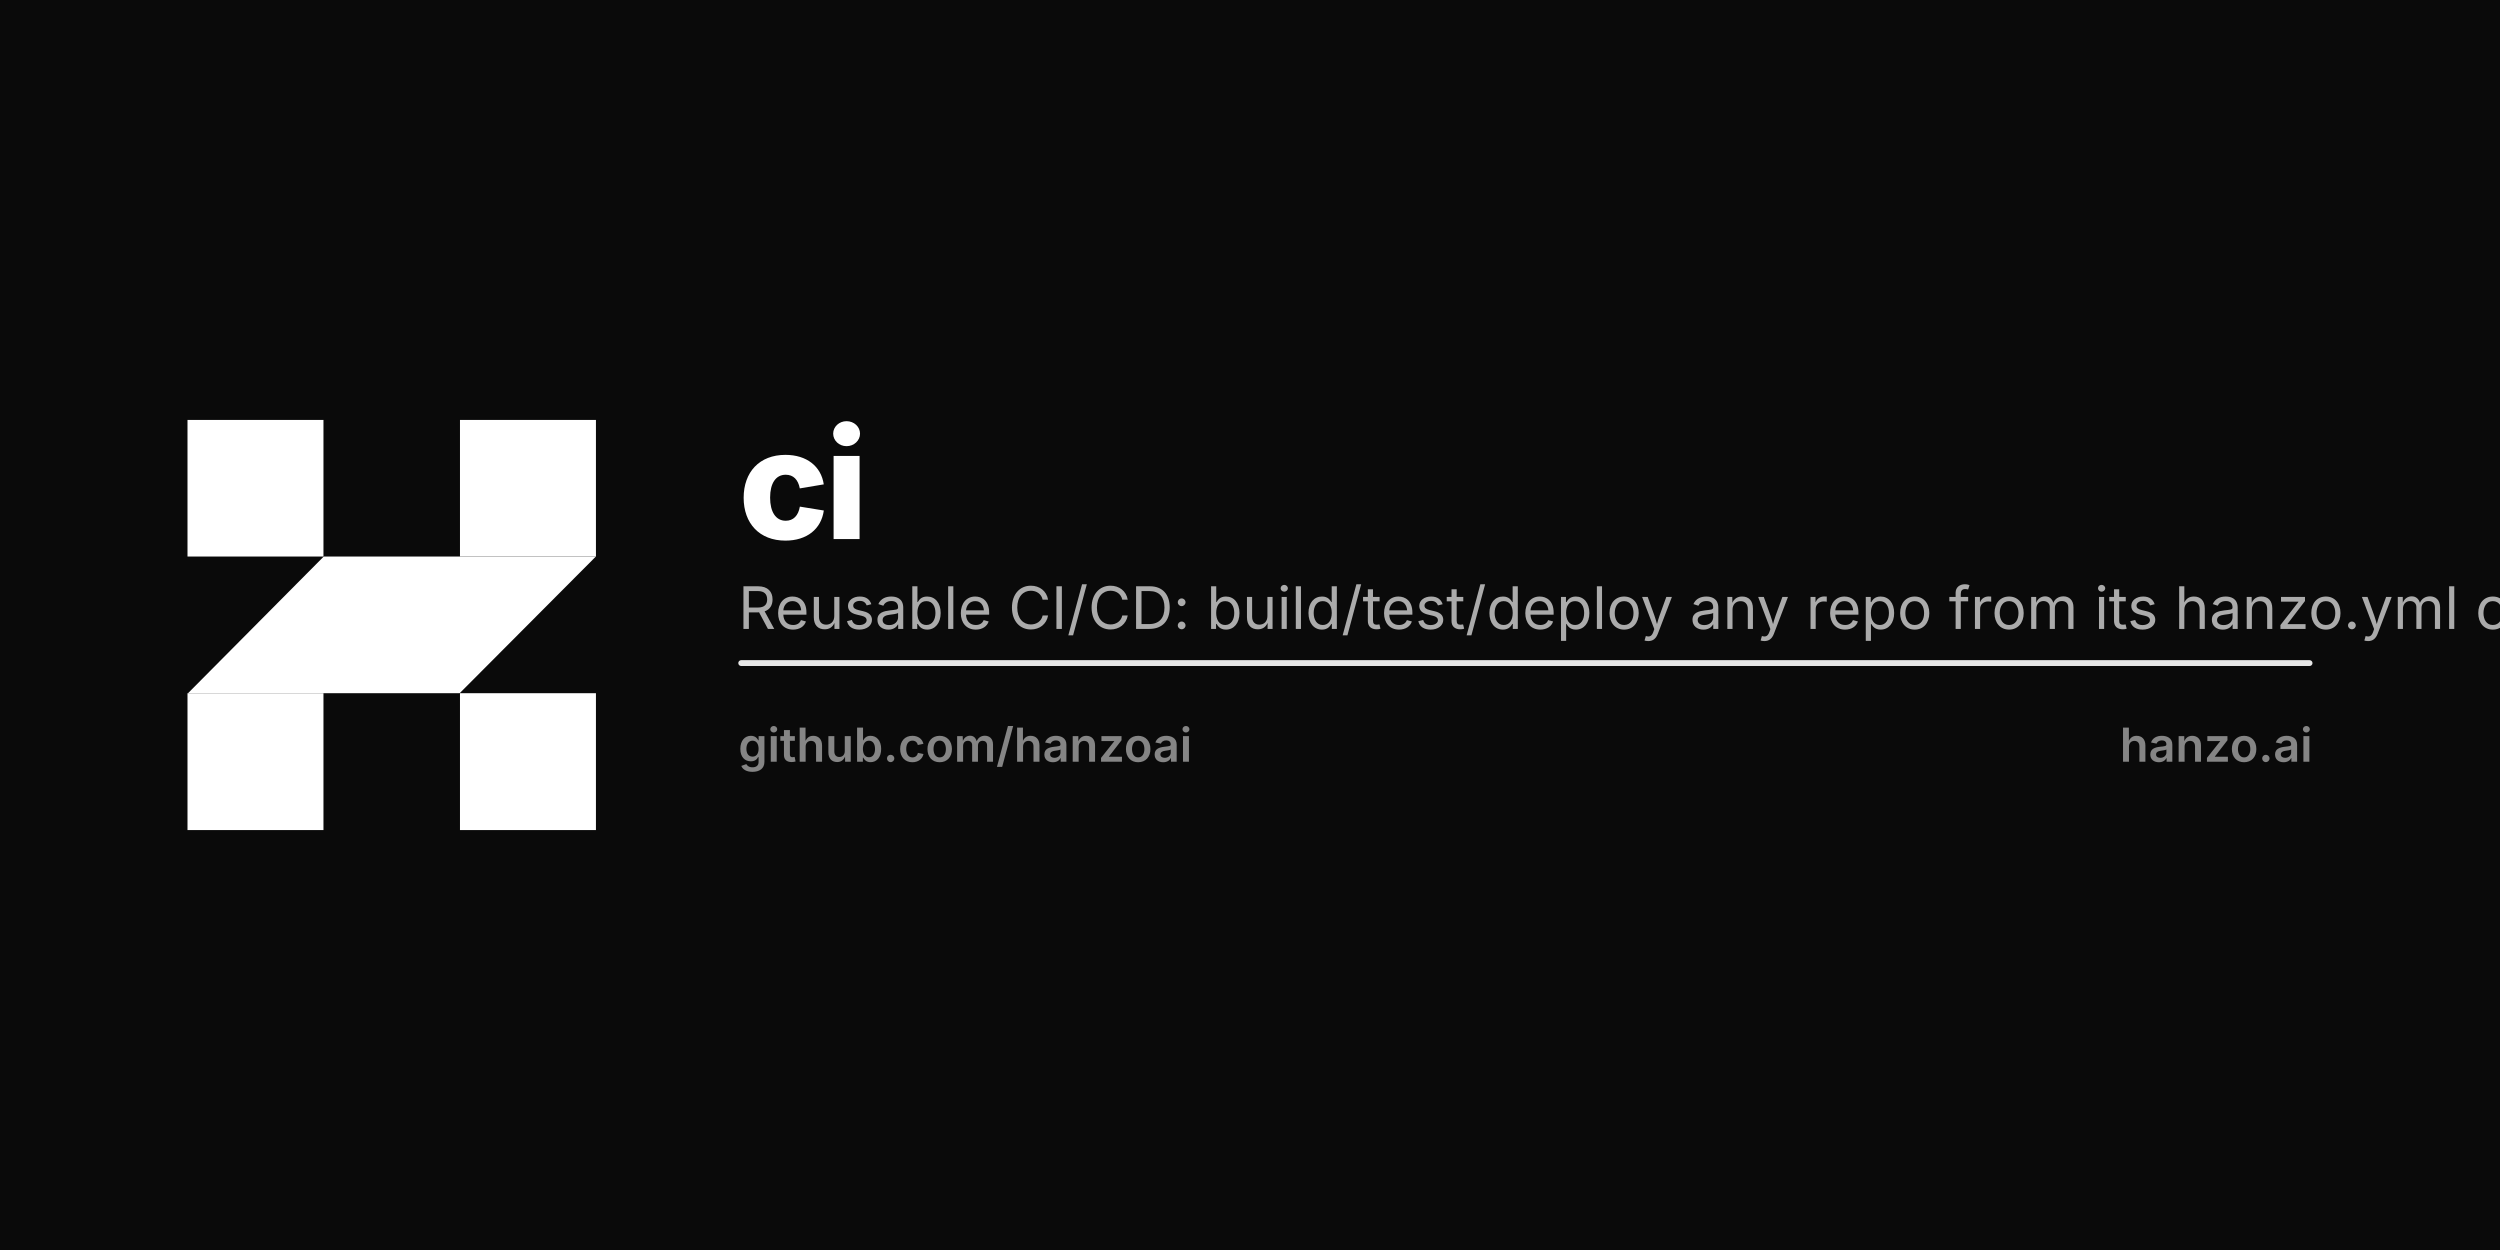
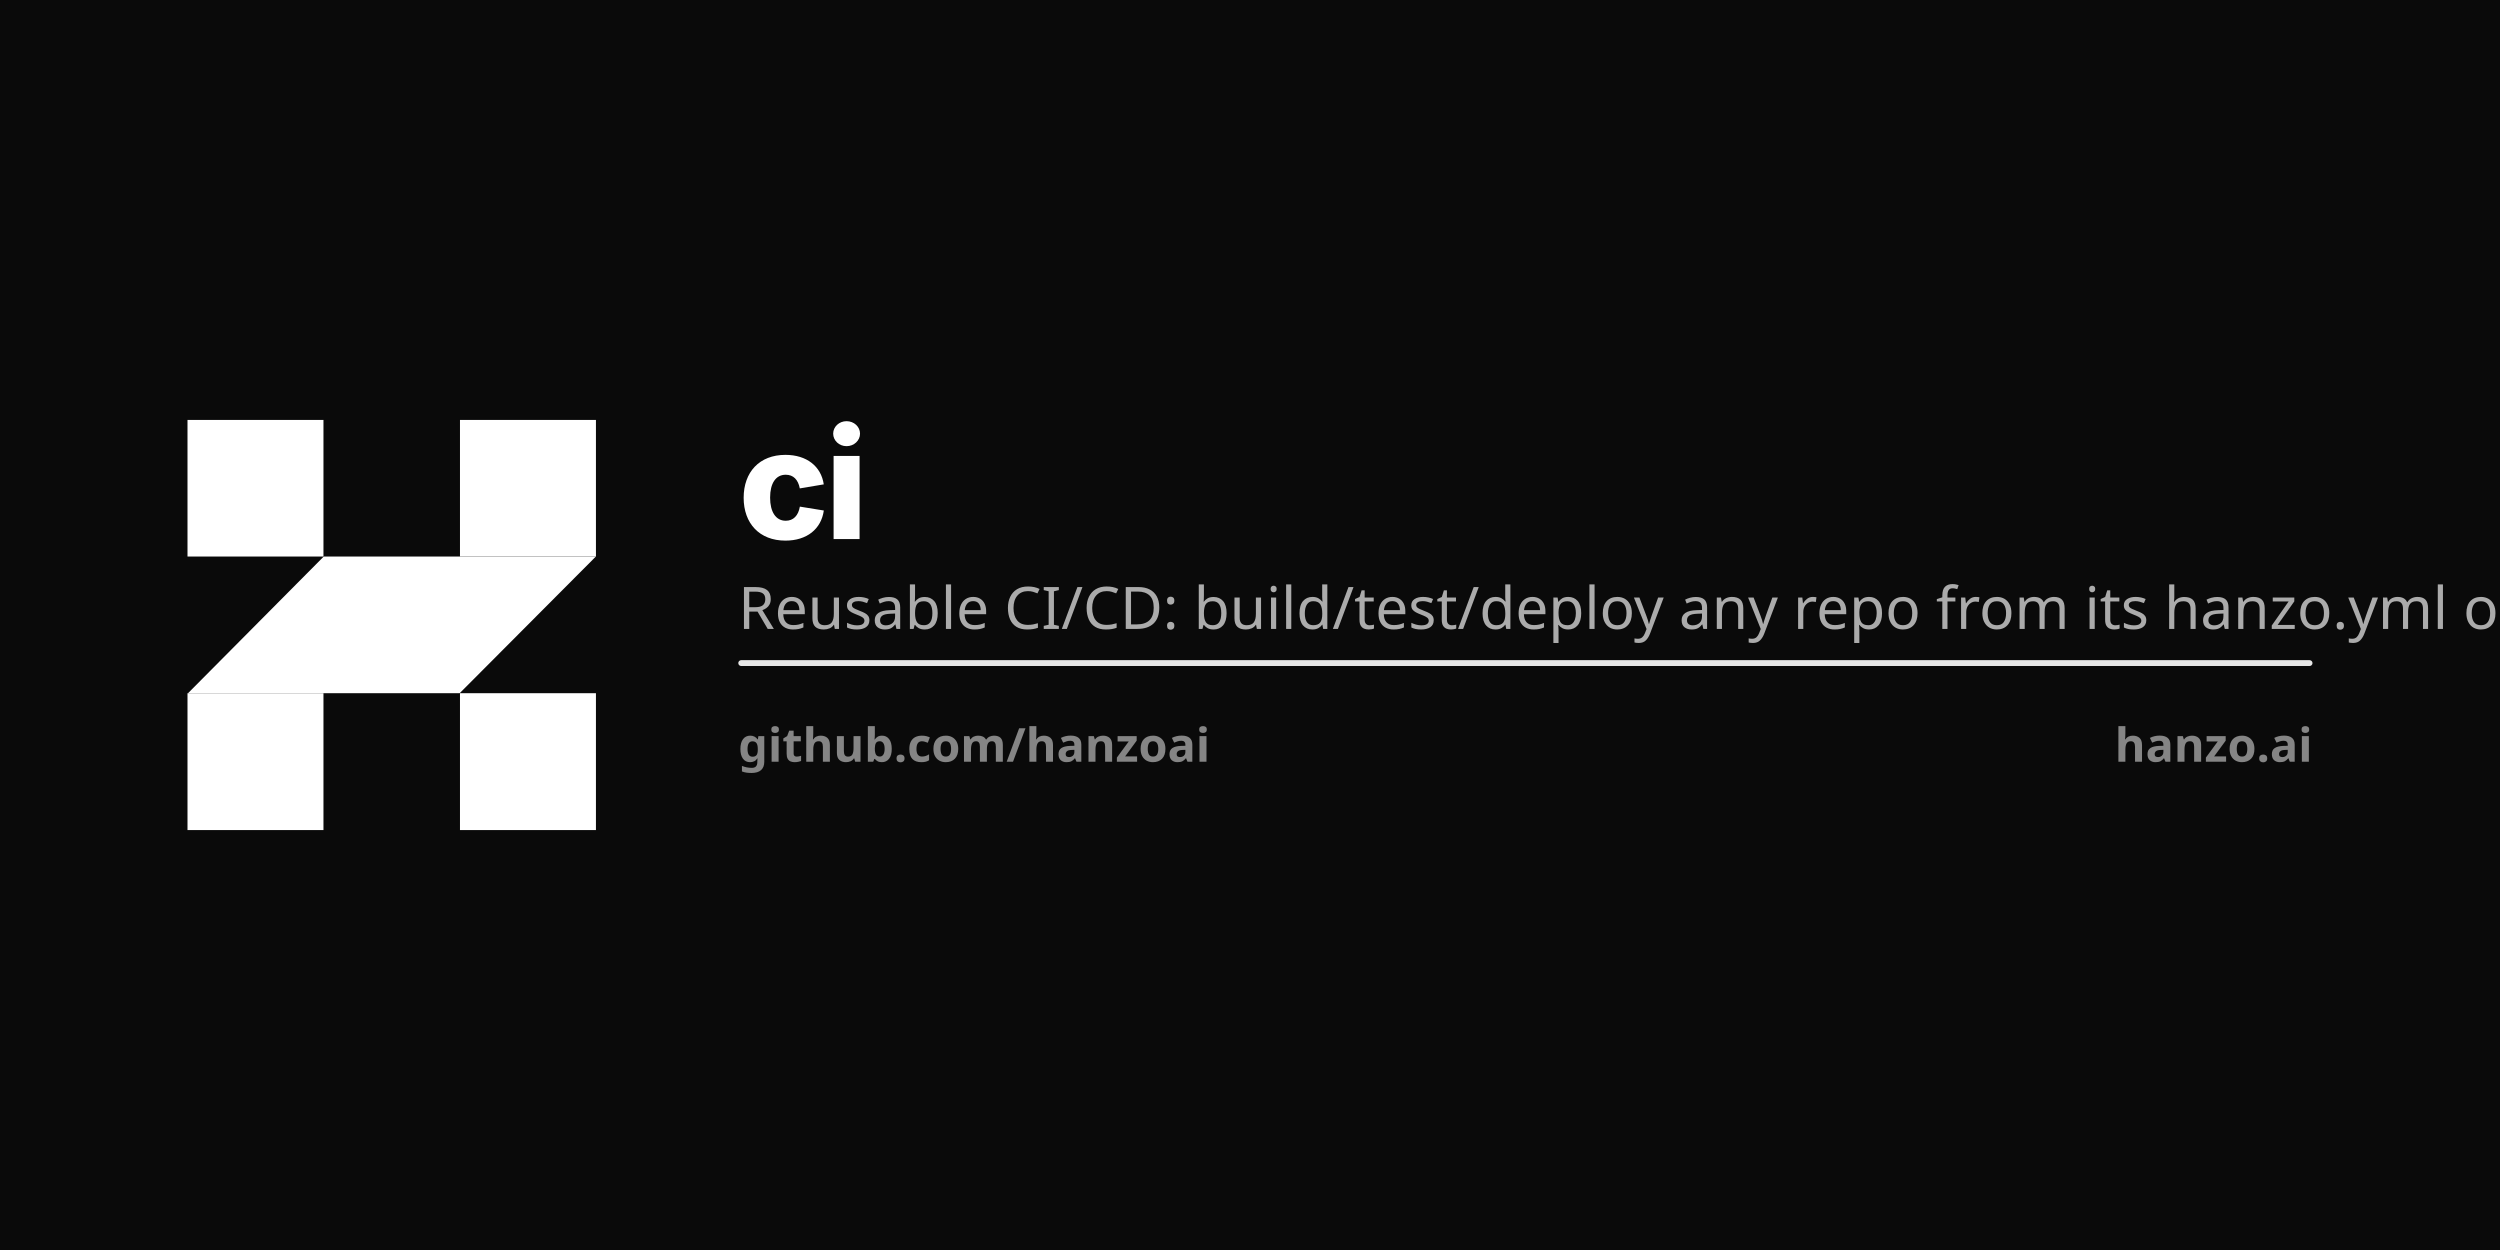
<svg xmlns="http://www.w3.org/2000/svg" width="1280" height="640" viewBox="0 0 1280 640" role="img" aria-label="ci">
  <rect width="1280" height="640" fill="#0A0A0A" />
  <svg x="96" y="215" width="210" height="210" viewBox="0 0 67 67">
    <path d="M22.21 67V44.637H0V67H22.21Z" fill="#fff" />
    <path d="M66.704 22.318H22.253L0.088 44.637H44.463L66.704 22.318Z" fill="#fff" />
    <path d="M22.21 0H0V22.318H22.21V0Z" fill="#fff" />
    <path d="M66.72 0H44.51V22.318H66.72V0Z" fill="#fff" />
    <path d="M66.72 67V44.637H44.51V67H66.72Z" fill="#fff" />
  </svg>
-   <text x="378" y="276" font-family="Inter,system-ui,-apple-system,sans-serif" font-size="78" font-weight="800" letter-spacing="-2" fill="#ffffff">ci</text>
-   <text x="378" y="322" font-family="Inter,system-ui,sans-serif" font-size="30" fill="#ffffff" opacity=".66">Reusable CI/CD: build/test/deploy any repo from its hanzo.yml on arc</text>
+   <text x="378" y="276" font-family="Zen,system-ui,-apple-system,sans-serif" font-size="78" font-weight="800" letter-spacing="-2" fill="#ffffff">ci</text>
+   <text x="378" y="322" font-family="Zen,system-ui,sans-serif" font-size="30" fill="#ffffff" opacity=".66">Reusable CI/CD: build/test/deploy any repo from its hanzo.yml on arc</text>
  <rect x="378" y="338" width="806" height="3" rx="1.5" fill="#ffffff" opacity=".9" />
-   <text x="378" y="390" font-family="Inter,system-ui,sans-serif" font-size="24" font-weight="600" fill="#ffffff" opacity=".5">github.com/hanzoai</text>
-   <text x="1184" y="390" text-anchor="end" font-family="Inter,system-ui,sans-serif" font-size="24" font-weight="600" fill="#ffffff" opacity=".5">hanzo.ai</text>
+   <text x="378" y="390" font-family="Zen,system-ui,sans-serif" font-size="24" font-weight="600" fill="#ffffff" opacity=".5">github.com/hanzoai</text>
+   <text x="1184" y="390" text-anchor="end" font-family="Zen,system-ui,sans-serif" font-size="24" font-weight="600" fill="#ffffff" opacity=".5">hanzo.ai</text>
</svg>
